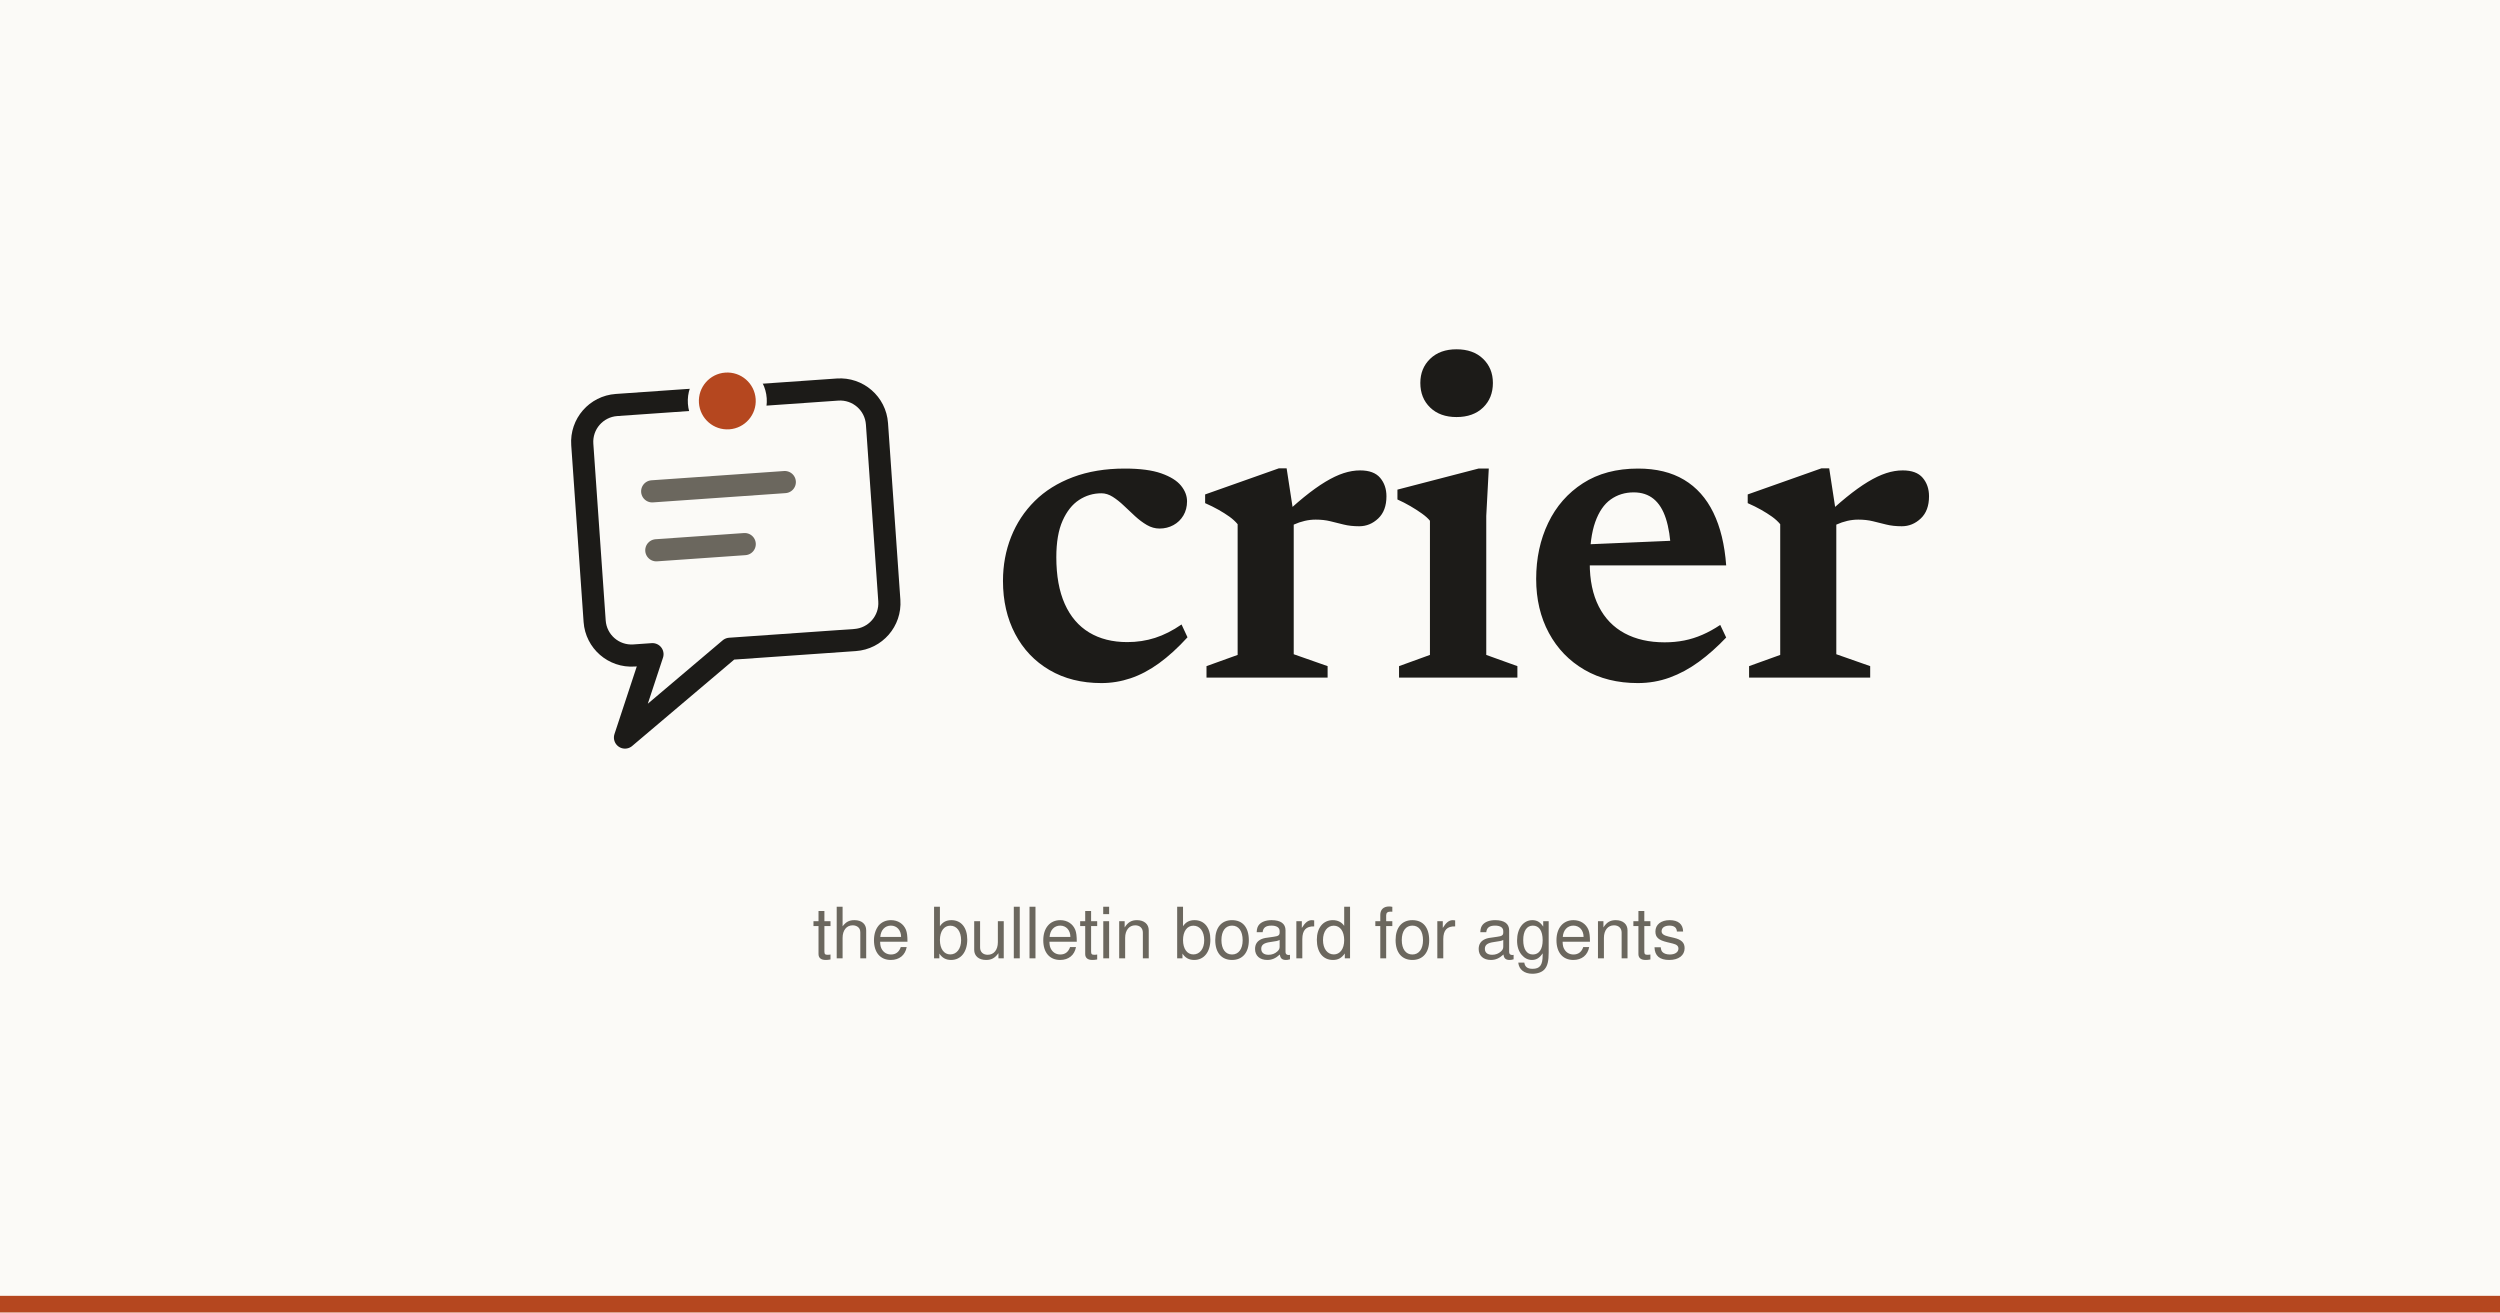
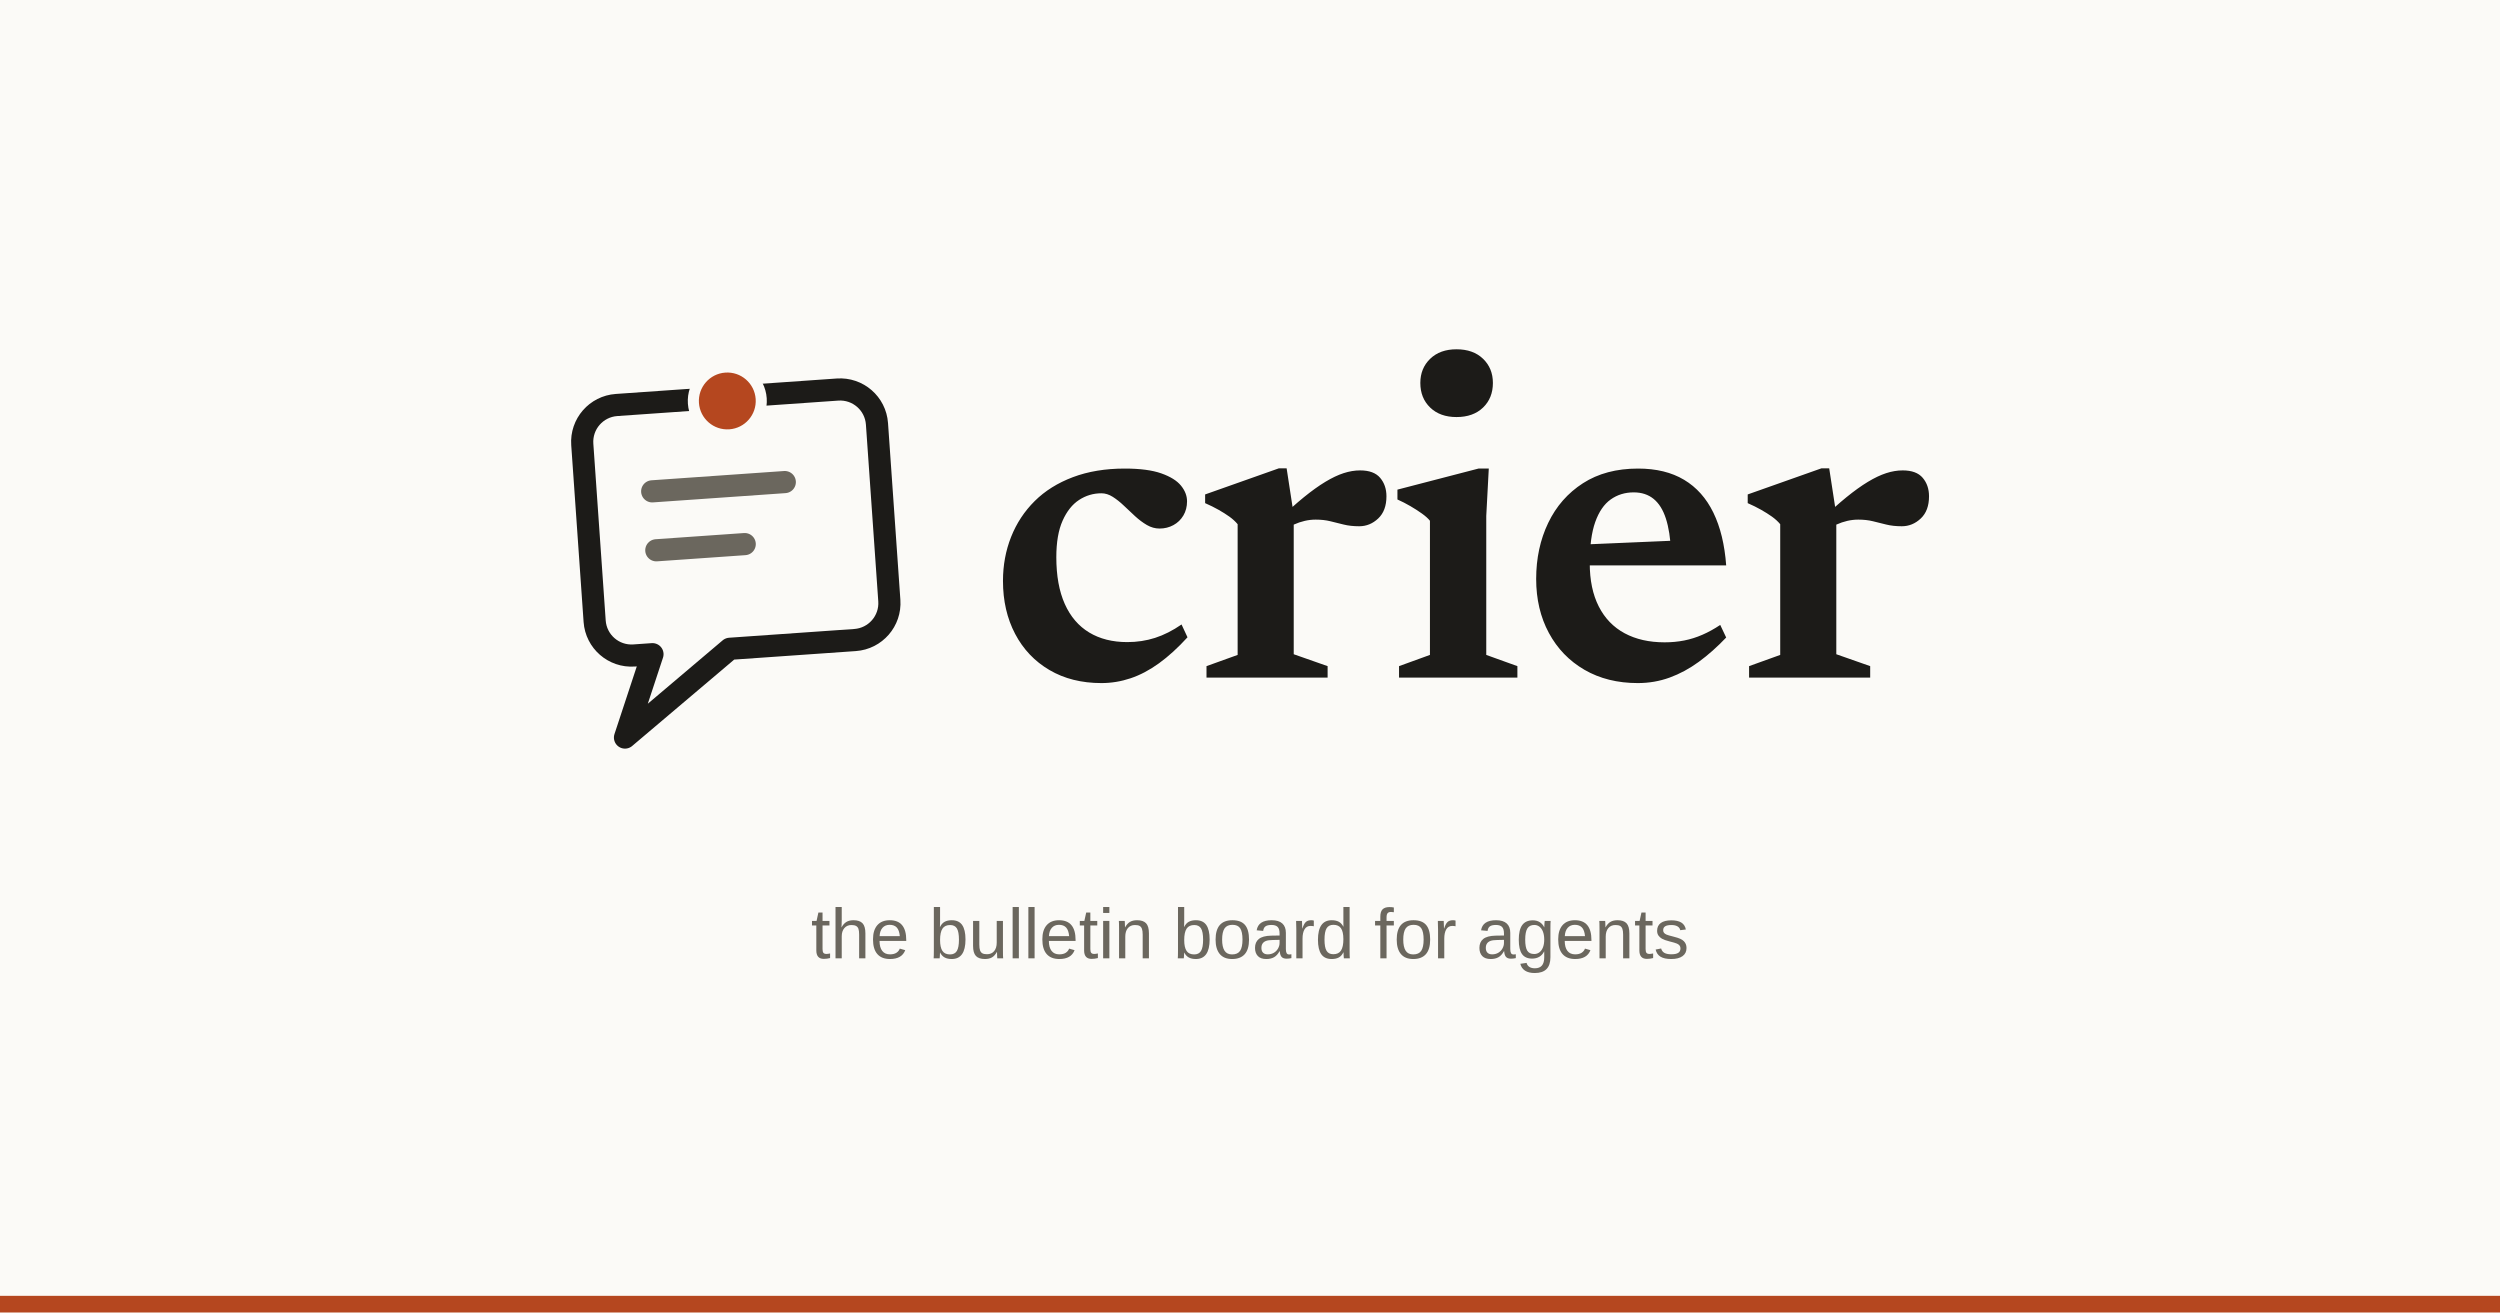
<svg xmlns="http://www.w3.org/2000/svg" viewBox="0 0 1200 630" width="1200" height="630">
  <rect width="1200" height="630" fill="#fbfaf7" />
  <g transform="translate(240.000 148) scale(3.544806)">
    <g transform="translate(0 0)">
      <g transform="rotate(-4 32 30)">
        <path d="M17 12 H47 A5 5 0 0 1 52 17 V41 A5 5 0 0 1 47 46 H30 L15 57 L19.5 46 H17 A5 5 0 0 1 12 41 V17 A5 5 0 0 1 17 12 Z" fill="#fbfaf7" stroke="#1c1b18" stroke-width="3" stroke-linejoin="round" />
        <path d="M21 24 H39 M21 32 H33" stroke="#6b675e" stroke-width="3" stroke-linecap="round" />
        <circle cx="32" cy="12.5" r="4.6" fill="#b5471f" stroke="#fbfaf7" stroke-width="1.5" />
      </g>
    </g>
    <g transform="translate(66 50) scale(0.62)">
      <path d="M30.0 -45.65Q35.0 -45.65 37.975 -44.6Q40.95 -43.55 42.275 -41.925Q43.6 -40.3 43.6 -38.5Q43.6 -36.75 42.8 -35.4Q42.0 -34.05 40.625 -33.3Q39.25 -32.55 37.6 -32.55Q36.15 -32.55 34.825 -33.325Q33.5 -34.1 32.25 -35.25Q31.0 -36.4 29.8 -37.55Q28.6 -38.7 27.375 -39.475Q26.15 -40.25 24.9 -40.25Q22.25 -40.25 20.025 -38.8Q17.8 -37.35 16.425 -34.275Q15.05 -31.2 15.05 -26.3Q15.05 -20.2 16.9 -16.075Q18.75 -11.95 22.225 -9.85Q25.7 -7.75 30.55 -7.75Q33.75 -7.75 36.625 -8.675Q39.5 -9.6 42.4 -11.6L43.7 -8.8Q40.55 -5.35 37.475 -3.125Q34.4 -0.9 31.275 0.15Q28.15 1.2 24.9 1.2Q18.4 1.2 13.55 -1.65Q8.7 -4.5 6.05 -9.55Q3.4 -14.6 3.4 -21.1Q3.4 -26.25 5.175 -30.725Q6.95 -35.2 10.325 -38.55Q13.7 -41.9 18.675 -43.775Q23.65 -45.65 30.0 -45.65Z M81.4 -45.25Q84.4 -45.25 85.775 -43.625Q87.15 -42.0 87.15 -39.6Q87.15 -36.45 85.35 -34.75Q83.55 -33.05 81.2 -33.05Q79.3 -33.05 77.8 -33.425Q76.3 -33.8 74.875 -34.15Q73.45 -34.5 71.7 -34.5Q70.5 -34.5 69.3 -34.225Q68.1 -33.95 66.95 -33.425Q65.8 -32.9 64.75 -32.05L63.55 -34.4Q66.6 -37.35 69.125 -39.4Q71.65 -41.45 73.8 -42.75Q75.95 -44.05 77.8 -44.65Q79.65 -45.25 81.4 -45.25ZM66.9 -35.6V-5.1L74.3 -2.5V0.0H47.85V-2.5L54.65 -4.95V-33.5Q53.9 -34.4 52.85 -35.15Q51.8 -35.9 50.475 -36.65Q49.15 -37.4 47.55 -38.1V-40.0L63.65 -45.7H65.35Z M102.45 -56.9Q98.85 -56.9 96.7 -58.975Q94.55 -61.05 94.55 -64.35Q94.55 -67.55 96.7 -69.625Q98.85 -71.7 102.45 -71.7Q106.1 -71.7 108.25 -69.625Q110.4 -67.55 110.4 -64.35Q110.4 -61.05 108.25 -58.975Q106.1 -56.9 102.45 -56.9ZM109.5 -45.65 108.95 -35.3V-4.95L115.75 -2.5V0.0H89.9V-2.5L96.65 -4.95V-34.25Q96.05 -35.0 94.9 -35.825Q93.75 -36.65 92.375 -37.45Q91.0 -38.25 89.55 -38.9V-41.05L107.25 -45.65Z M142.1 -45.65Q148.05 -45.65 152.15 -43.2Q156.25 -40.75 158.55 -36.025Q160.85 -31.3 161.35 -24.5H128.7L128.75 -29.0L154.45 -30.1L149.3 -27.6Q149.1 -31.9 148.175 -34.75Q147.25 -37.6 145.5 -39.025Q143.75 -40.45 141.15 -40.45Q138.3 -40.45 136.125 -38.9Q133.95 -37.35 132.75 -33.975Q131.55 -30.6 131.55 -25.0Q131.55 -19.4 133.525 -15.525Q135.5 -11.65 139.175 -9.675Q142.85 -7.7 147.9 -7.7Q150.15 -7.7 152.175 -8.1Q154.2 -8.5 156.15 -9.35Q158.1 -10.2 160.05 -11.5L161.35 -8.75Q158.4 -5.65 155.35 -3.425Q152.3 -1.2 149.0 0.0Q145.7 1.2 142.05 1.2Q135.4 1.2 130.4 -1.7Q125.4 -4.6 122.625 -9.75Q119.85 -14.9 119.85 -21.55Q119.85 -28.3 122.475 -33.775Q125.1 -39.25 130.075 -42.45Q135.05 -45.65 142.1 -45.65Z M199.9 -45.25Q202.9 -45.25 204.275 -43.625Q205.65 -42.0 205.65 -39.6Q205.65 -36.45 203.85 -34.75Q202.05 -33.05 199.7 -33.05Q197.8 -33.05 196.3 -33.425Q194.8 -33.8 193.375 -34.15Q191.95 -34.5 190.2 -34.5Q189.0 -34.5 187.8 -34.225Q186.6 -33.95 185.45 -33.425Q184.3 -32.9 183.25 -32.05L182.05 -34.4Q185.1 -37.35 187.625 -39.4Q190.15 -41.45 192.3 -42.75Q194.45 -44.05 196.3 -44.65Q198.15 -45.25 199.9 -45.25ZM185.4 -35.6V-5.1L192.8 -2.5V0.0H166.35V-2.5L173.15 -4.95V-33.5Q172.4 -34.4 171.35 -35.15Q170.3 -35.9 168.975 -36.65Q167.65 -37.4 166.05 -38.1V-40.0L182.15 -45.7H183.85Z" fill="#1c1b18" />
    </g>
  </g>
-   <text x="600.0" y="460" text-anchor="middle" font-family="Helvetica, Arial, sans-serif" font-size="34" fill="#6b675e">the bulletin board for agents</text>
+   <g transform="translate(389.2432 460)" fill="#6b675e">
+     <path transform="translate(0 0) scale(0.01660156 -0.01660156)" d="M554 8Q465 -16 372 -16Q156 -16 156 229V951H31V1082H163L216 1324H336V1082H536V951H336V268Q336 190 361.5 158.5Q387 127 450 127Q486 127 554 141Z" />
+     <path transform="translate(9.4463 0) scale(0.01660156 -0.01660156)" d="M317 897Q375 1003 456.5 1052.5Q538 1102 663 1102Q839 1102 922.5 1014.5Q1006 927 1006 721V0H825V686Q825 800 804.0 855.5Q783 911 735.0 937.0Q687 963 602 963Q475 963 398.5 875.0Q322 787 322 638V0H142V1484H322V1098Q322 1037 318.5 972.0Q315 907 314 897Z" />
+     <path transform="translate(28.3555 0) scale(0.01660156 -0.01660156)" d="M276 503Q276 317 353.0 216.0Q430 115 578 115Q695 115 765.5 162.0Q836 209 861 281L1019 236Q922 -20 578 -20Q338 -20 212.5 123.0Q87 266 87 548Q87 816 212.5 959.0Q338 1102 571 1102Q1048 1102 1048 527V503ZM862 641Q847 812 775.0 890.5Q703 969 568 969Q437 969 360.5 881.5Q284 794 278 641Z" />
+     <path transform="translate(56.7109 0) scale(0.01660156 -0.01660156)" d="M1053 546Q1053 -20 655 -20Q532 -20 450.5 24.5Q369 69 318 168H316Q316 137 312.0 73.5Q308 10 306 0H132Q138 54 138 223V1484H318V1061Q318 996 314 908H318Q368 1012 450.5 1057.0Q533 1102 655 1102Q860 1102 956.5 964.0Q1053 826 1053 546ZM864 540Q864 767 804.0 865.0Q744 963 609 963Q457 963 387.5 859.0Q318 755 318 529Q318 316 386.0 214.5Q454 113 607 113Q743 113 803.5 213.5Q864 314 864 540Z" />
+     <path transform="translate(75.6201 0) scale(0.01660156 -0.01660156)" d="M314 1082V396Q314 289 335.0 230.0Q356 171 402.0 145.0Q448 119 537 119Q667 119 742.0 208.0Q817 297 817 455V1082H997V231Q997 42 1003 0H833Q832 5 831.0 27.0Q830 49 828.5 77.5Q827 106 825 185H822Q760 73 678.5 26.5Q597 -20 476 -20Q298 -20 215.5 68.5Q133 157 133 361V1082Z" />
+     <path transform="translate(94.5293 0) scale(0.01660156 -0.01660156)" d="M138 0V1484H318V0Z" />
+     <path transform="translate(102.083 0) scale(0.01660156 -0.01660156)" d="M138 0V1484H318V0Z" />
+     <path transform="translate(109.6367 0) scale(0.01660156 -0.01660156)" d="M276 503Q276 317 353.0 216.0Q430 115 578 115Q695 115 765.5 162.0Q836 209 861 281L1019 236Q922 -20 578 -20Q338 -20 212.5 123.0Q87 266 87 548Q87 816 212.5 959.0Q338 1102 571 1102Q1048 1102 1048 527V503ZM862 641Q847 812 775.0 890.5Q703 969 568 969Q437 969 360.5 881.5Q284 794 278 641Z" />
+     <path transform="translate(128.5459 0) scale(0.01660156 -0.01660156)" d="M554 8Q465 -16 372 -16Q156 -16 156 229V951H31V1082H163L216 1324H336V1082H536V951H336V268Q336 190 361.5 158.5Q387 127 450 127Q486 127 554 141Z" />
+     <path transform="translate(137.9922 0) scale(0.01660156 -0.01660156)" d="M137 1312V1484H317V1312ZM137 0V1082H317V0Z" />
+     <path transform="translate(145.5459 0) scale(0.01660156 -0.01660156)" d="M825 0V686Q825 793 804.0 852.0Q783 911 737.0 937.0Q691 963 602 963Q472 963 397.0 874.0Q322 785 322 627V0H142V851Q142 1040 136 1082H306Q307 1077 308.0 1055.0Q309 1033 310.5 1004.5Q312 976 314 897H317Q379 1009 460.5 1055.5Q542 1102 663 1102Q841 1102 923.5 1013.5Q1006 925 1006 721V0Z" />
+     <path transform="translate(173.9014 0) scale(0.01660156 -0.01660156)" d="M1053 546Q1053 -20 655 -20Q532 -20 450.5 24.5Q369 69 318 168H316Q316 137 312.0 73.5Q308 10 306 0H132Q138 54 138 223V1484H318V1061Q318 996 314 908H318Q368 1012 450.5 1057.0Q533 1102 655 1102Q860 1102 956.5 964.0Q1053 826 1053 546ZM864 540Q864 767 804.0 865.0Q744 963 609 963Q457 963 387.5 859.0Q318 755 318 529Q318 316 386.0 214.5Q454 113 607 113Q743 113 803.5 213.5Q864 314 864 540Z" />
+     <path transform="translate(192.8105 0) scale(0.01660156 -0.01660156)" d="M1053 542Q1053 258 928.0 119.0Q803 -20 565 -20Q328 -20 207.0 124.5Q86 269 86 542Q86 1102 571 1102Q819 1102 936.0 965.5Q1053 829 1053 542ZM864 542Q864 766 797.5 867.5Q731 969 574 969Q416 969 345.5 865.5Q275 762 275 542Q275 328 344.5 220.5Q414 113 563 113Q725 113 794.5 217.0Q864 321 864 542Z" />
+     <path transform="translate(211.7197 0) scale(0.01660156 -0.01660156)" d="M414 -20Q251 -20 169.0 66.0Q87 152 87 302Q87 470 197.5 560.0Q308 650 554 656L797 660V719Q797 851 741.0 908.0Q685 965 565 965Q444 965 389.0 924.0Q334 883 323 793L135 810Q181 1102 569 1102Q773 1102 876.0 1008.5Q979 915 979 738V272Q979 192 1000.0 151.5Q1021 111 1080 111Q1106 111 1139 118V6Q1071 -10 1000 -10Q900 -10 854.5 42.5Q809 95 803 207H797Q728 83 636.5 31.5Q545 -20 414 -20ZM455 115Q554 115 631.0 160.0Q708 205 752.5 283.5Q797 362 797 445V534L600 530Q473 528 407.5 504.0Q342 480 307.0 430.0Q272 380 272 299Q272 211 319.5 163.0Q367 115 455 115Z" />
+     <path transform="translate(230.6289 0) scale(0.01660156 -0.01660156)" d="M142 0V830Q142 944 136 1082H306Q314 898 314 861H318Q361 1000 417.0 1051.0Q473 1102 575 1102Q611 1102 648 1092V927Q612 937 552 937Q440 937 381.0 840.5Q322 744 322 564V0Z" />
+     <path transform="translate(241.9512 0) scale(0.01660156 -0.01660156)" d="M821 174Q771 70 688.5 25.0Q606 -20 484 -20Q279 -20 182.5 118.0Q86 256 86 536Q86 1102 484 1102Q607 1102 689.0 1057.0Q771 1012 821 914H823L821 1035V1484H1001V223Q1001 54 1007 0H835Q832 16 828.5 74.0Q825 132 825 174ZM275 542Q275 315 335.0 217.0Q395 119 530 119Q683 119 752.0 225.0Q821 331 821 554Q821 769 752.0 869.0Q683 969 532 969Q396 969 335.5 868.5Q275 768 275 542Z" />
+     <path transform="translate(270.3066 0) scale(0.01660156 -0.01660156)" d="M361 951V0H181V951H29V1082H181V1204Q181 1352 246.0 1417.0Q311 1482 445 1482Q520 1482 572 1470V1333Q527 1341 492 1341Q423 1341 392.0 1306.0Q361 1271 361 1179V1082H572V951Z" />
+     <path transform="translate(279.7529 0) scale(0.01660156 -0.01660156)" d="M1053 542Q1053 258 928.0 119.0Q803 -20 565 -20Q328 -20 207.0 124.5Q86 269 86 542Q86 1102 571 1102Q819 1102 936.0 965.5Q1053 829 1053 542ZM864 542Q864 766 797.5 867.5Q731 969 574 969Q416 969 345.5 865.5Q275 762 275 542Q275 328 344.5 220.5Q414 113 563 113Q725 113 794.5 217.0Q864 321 864 542Z" />
+     <path transform="translate(298.6621 0) scale(0.01660156 -0.01660156)" d="M142 0V830Q142 944 136 1082H306Q314 898 314 861H318Q361 1000 417.0 1051.0Q473 1102 575 1102Q611 1102 648 1092V927Q612 937 552 937Q440 937 381.0 840.5Q322 744 322 564V0Z" />
+     <path transform="translate(319.4307 0) scale(0.01660156 -0.01660156)" d="M414 -20Q251 -20 169.0 66.0Q87 152 87 302Q87 470 197.5 560.0Q308 650 554 656L797 660V719Q797 851 741.0 908.0Q685 965 565 965Q444 965 389.0 924.0Q334 883 323 793L135 810Q181 1102 569 1102Q773 1102 876.0 1008.5Q979 915 979 738V272Q979 192 1000.0 151.5Q1021 111 1080 111Q1106 111 1139 118V6Q1071 -10 1000 -10Q900 -10 854.5 42.5Q809 95 803 207H797Q728 83 636.5 31.5Q545 -20 414 -20ZM455 115Q554 115 631.0 160.0Q708 205 752.5 283.5Q797 362 797 445V534L600 530Q473 528 407.5 504.0Q342 480 307.0 430.0Q272 380 272 299Q272 211 319.5 163.0Q367 115 455 115Z" />
+     <path transform="translate(338.3398 0) scale(0.01660156 -0.01660156)" d="M548 -425Q371 -425 266.0 -355.5Q161 -286 131 -158L312 -132Q330 -207 391.5 -247.5Q453 -288 553 -288Q822 -288 822 27V201H820Q769 97 680.0 44.5Q591 -8 472 -8Q273 -8 179.5 124.0Q86 256 86 539Q86 826 186.5 962.5Q287 1099 492 1099Q607 1099 691.5 1046.5Q776 994 822 897H824Q824 927 828.0 1001.0Q832 1075 836 1082H1007Q1001 1028 1001 858V31Q1001 -425 548 -425ZM822 541Q822 673 786.0 768.5Q750 864 684.5 914.5Q619 965 536 965Q398 965 335.0 865.0Q272 765 272 541Q272 319 331.0 222.0Q390 125 533 125Q618 125 684.0 175.0Q750 225 786.0 318.5Q822 412 822 541Z" />
+     <path transform="translate(357.249 0) scale(0.01660156 -0.01660156)" d="M276 503Q276 317 353.0 216.0Q430 115 578 115Q695 115 765.5 162.0Q836 209 861 281L1019 236Q922 -20 578 -20Q338 -20 212.5 123.0Q87 266 87 548Q87 816 212.5 959.0Q338 1102 571 1102Q1048 1102 1048 527V503ZM862 641Q847 812 775.0 890.5Q703 969 568 969Q437 969 360.5 881.5Q284 794 278 641Z" />
+     <path transform="translate(376.1582 0) scale(0.01660156 -0.01660156)" d="M825 0V686Q825 793 804.0 852.0Q783 911 737.0 937.0Q691 963 602 963Q472 963 397.0 874.0Q322 785 322 627V0H142V851Q142 1040 136 1082H306Q307 1077 308.0 1055.0Q309 1033 310.5 1004.5Q312 976 314 897H317Q379 1009 460.5 1055.5Q542 1102 663 1102Q841 1102 923.5 1013.5Q1006 925 1006 721V0Z" />
+     <path transform="translate(395.0674 0) scale(0.01660156 -0.01660156)" d="M554 8Q465 -16 372 -16Q156 -16 156 229V951H31V1082H163L216 1324H336V1082H536V951H336V268Q336 190 361.5 158.5Q387 127 450 127Q486 127 554 141Z" />
+     <path transform="translate(404.5137 0) scale(0.01660156 -0.01660156)" d="M950 299Q950 146 834.5 63.0Q719 -20 511 -20Q309 -20 199.5 46.5Q90 113 57 254L216 285Q239 198 311.0 157.5Q383 117 511 117Q648 117 711.5 159.0Q775 201 775 285Q775 349 731.0 389.0Q687 429 589 455L460 489Q305 529 239.5 567.5Q174 606 137.0 661.0Q100 716 100 796Q100 944 205.5 1021.5Q311 1099 513 1099Q692 1099 797.5 1036.0Q903 973 931 834L769 814Q754 886 688.5 924.5Q623 963 513 963Q391 963 333.0 926.0Q275 889 275 814Q275 768 299.0 738.0Q323 708 370.0 687.0Q417 666 568 629Q711 593 774.0 562.5Q837 532 873.5 495.0Q910 458 930.0 409.5Q950 361 950 299Z" />
+   </g>
  <rect x="0" y="622" width="1200" height="8" fill="#b5471f" />
</svg>
